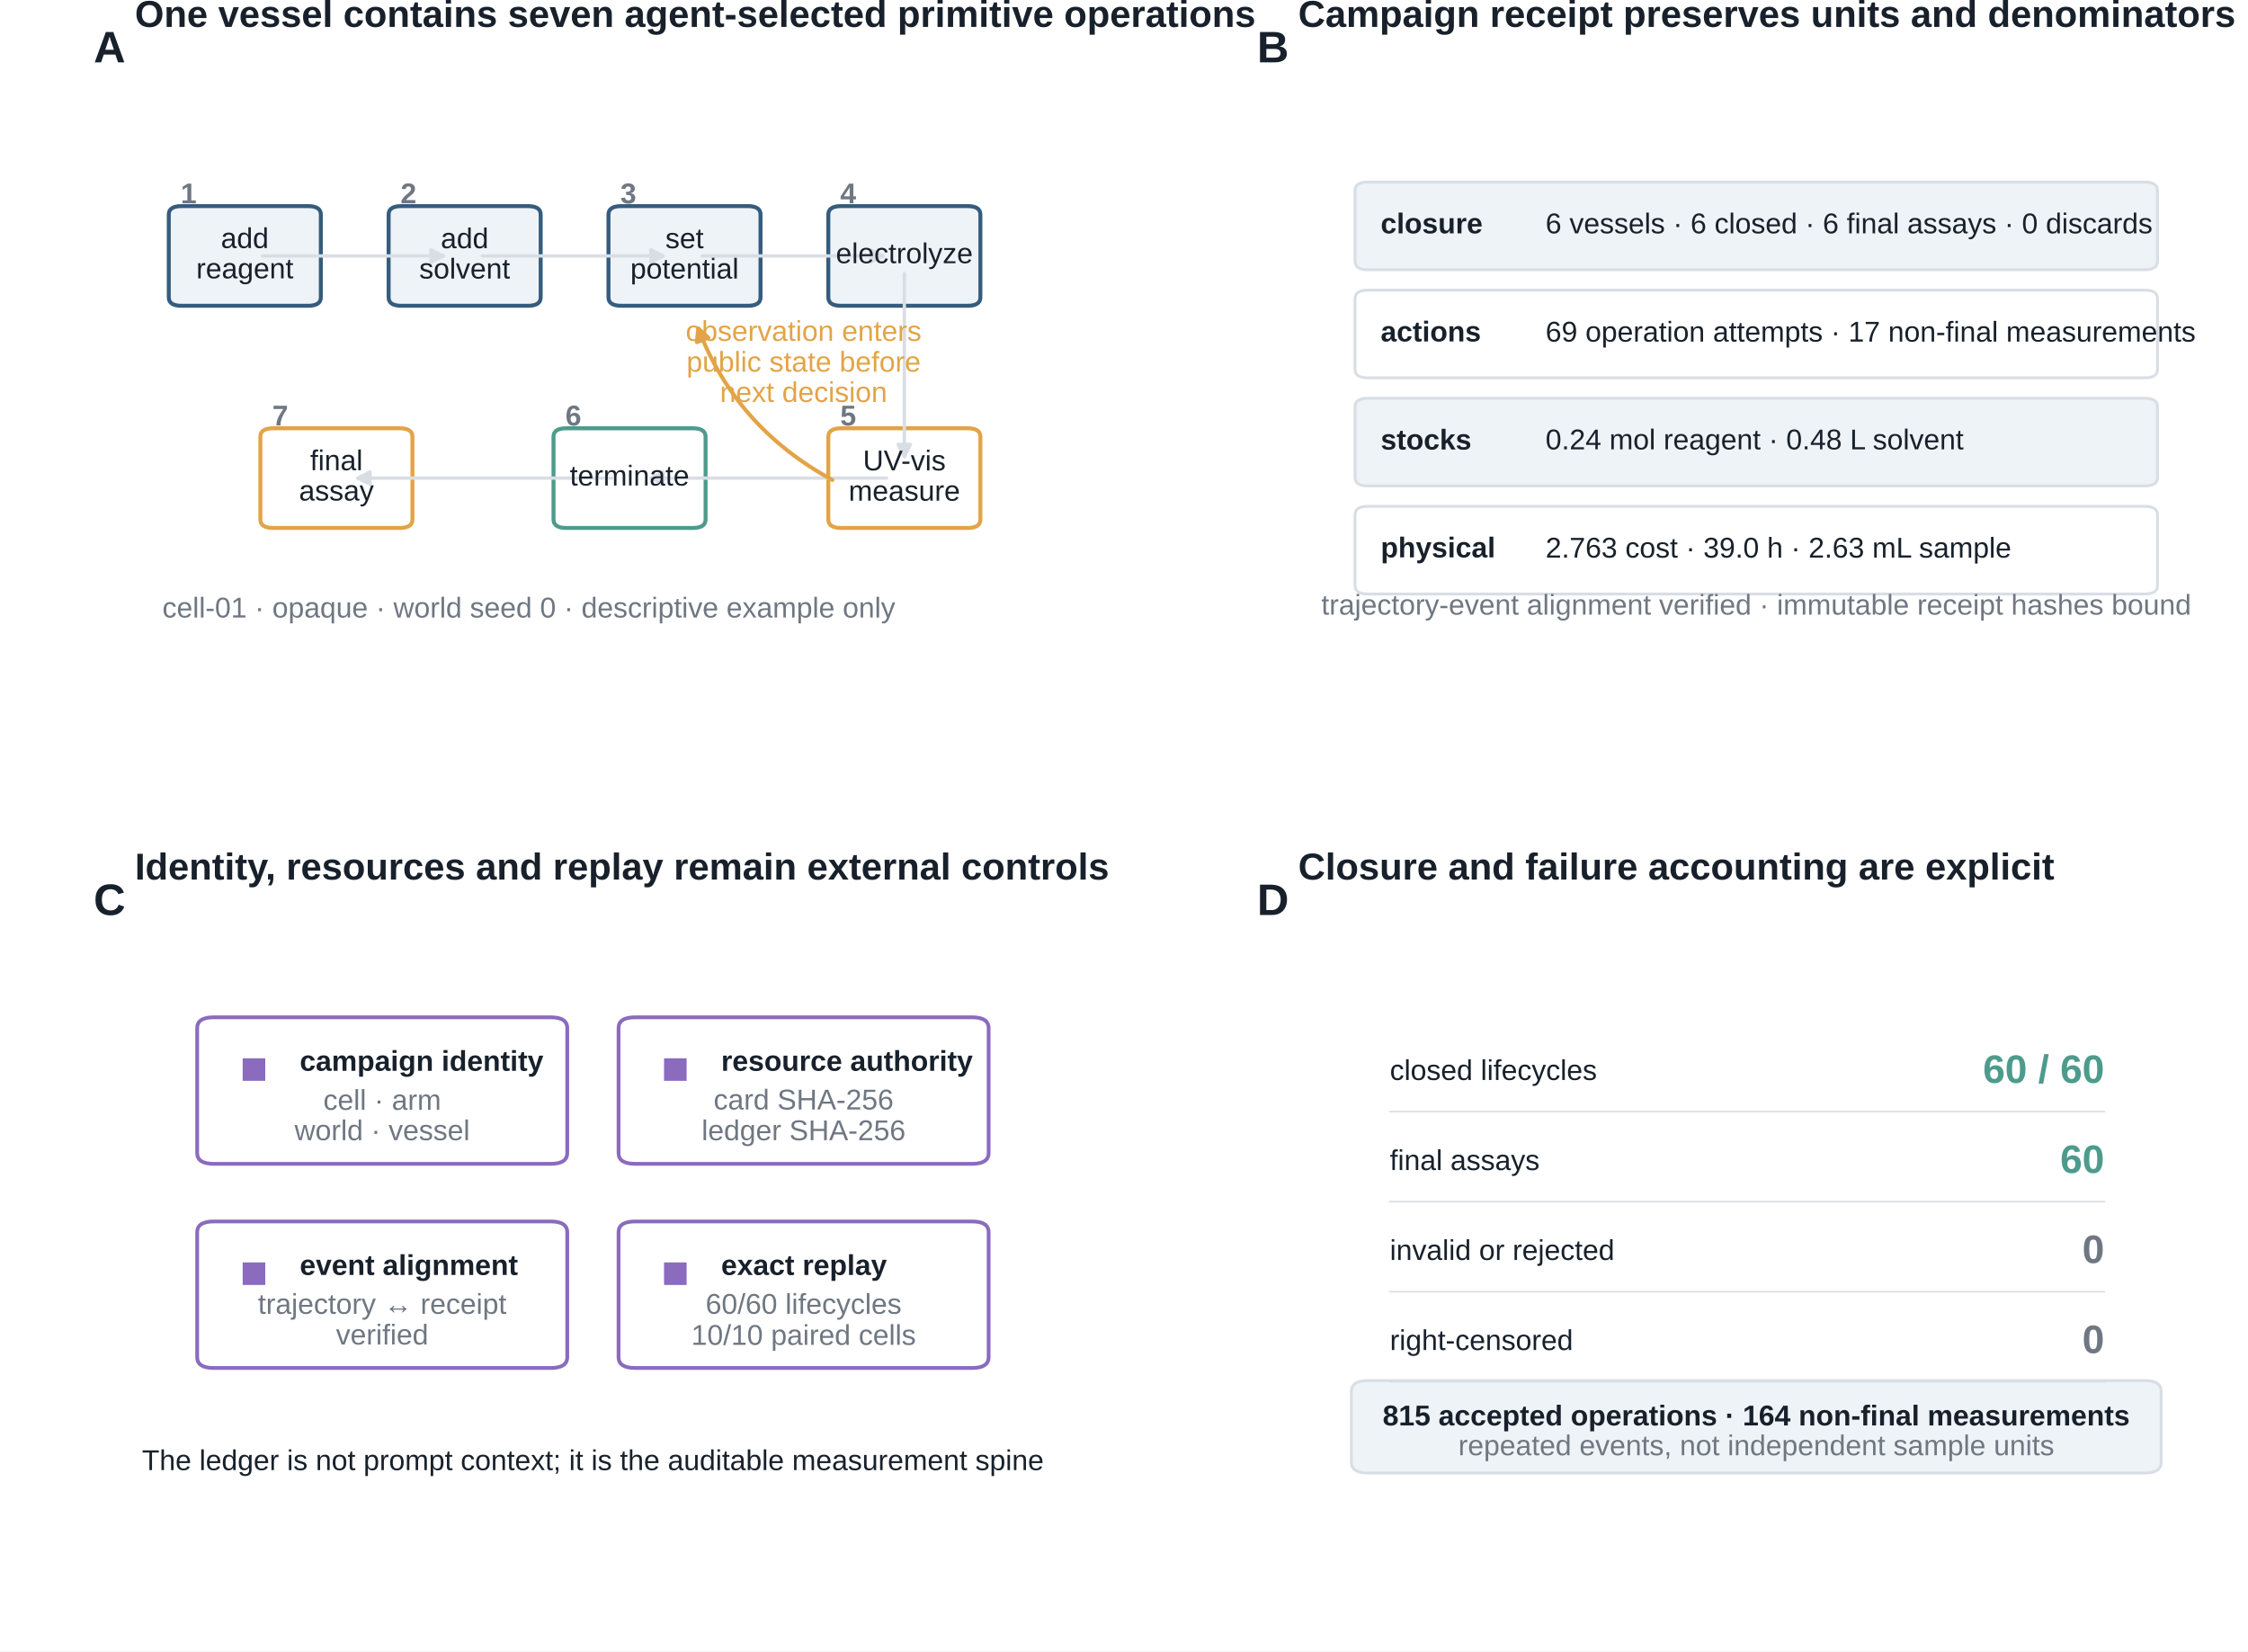
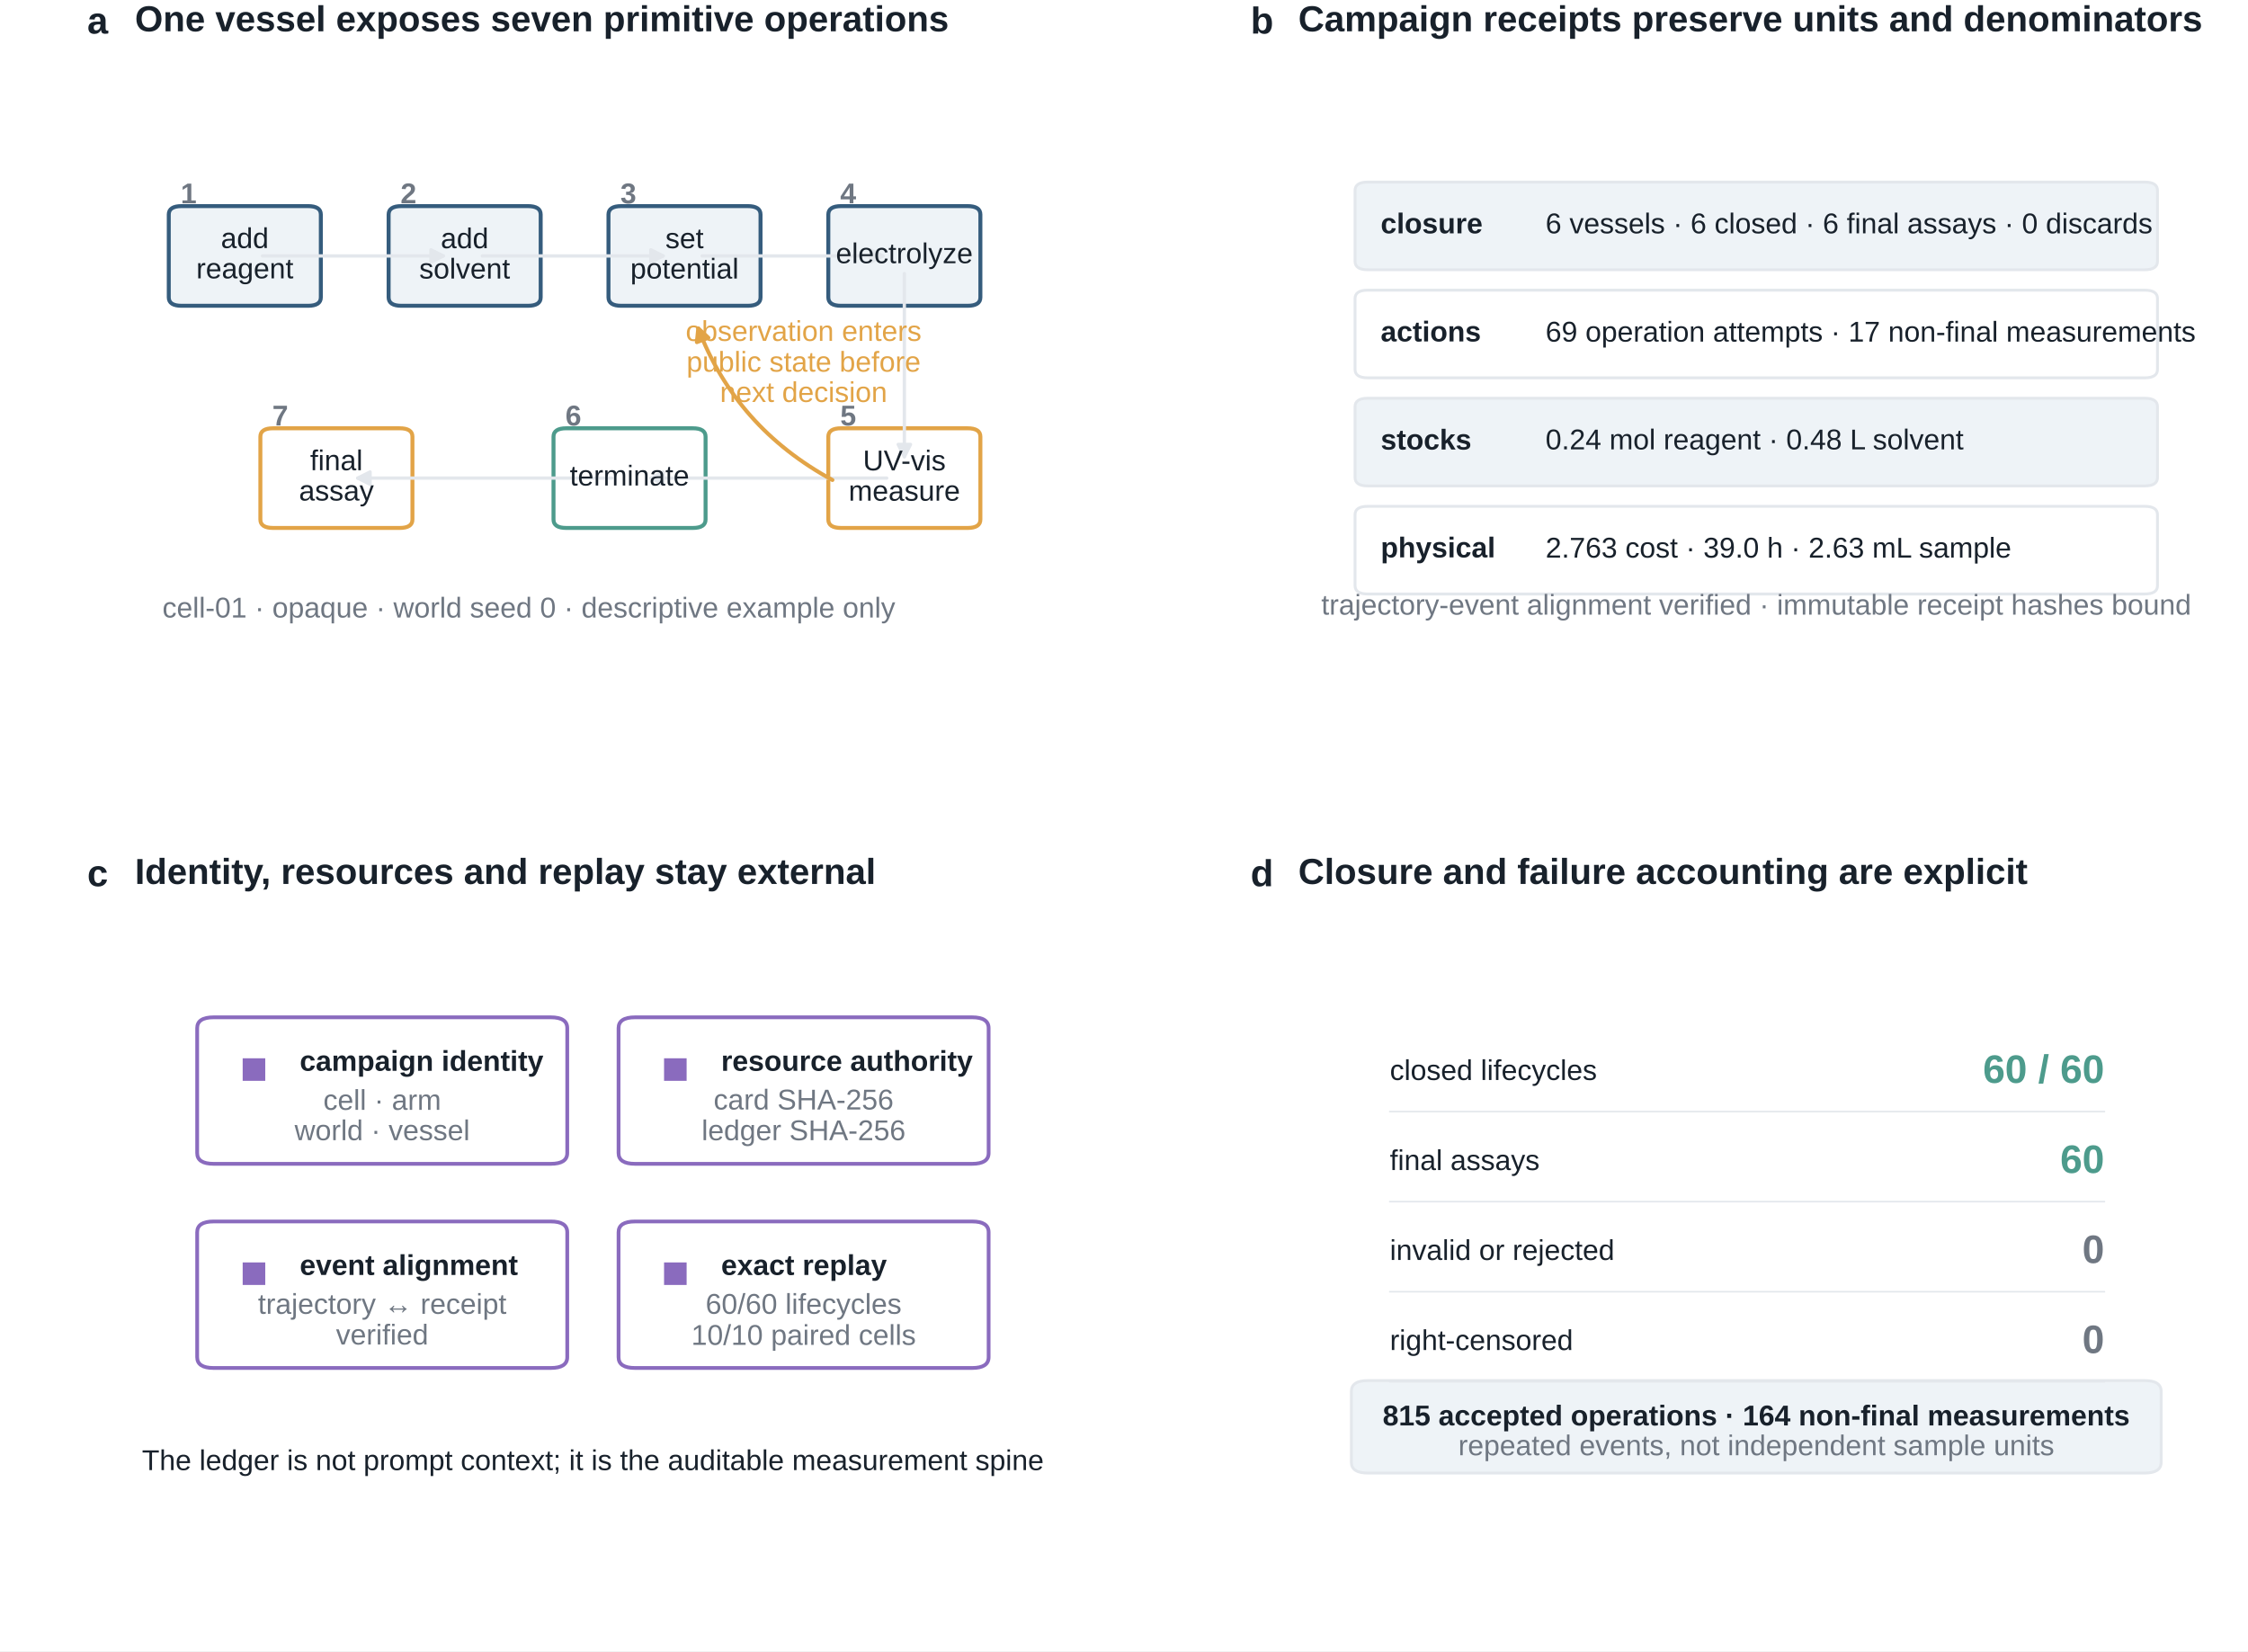
<svg xmlns="http://www.w3.org/2000/svg" xmlns:xlink="http://www.w3.org/1999/xlink" width="509.76pt" height="374.4pt" viewBox="0 0 509.76 374.4" version="1.1">
  <defs>
    <style type="text/css">*{stroke-linejoin: round; stroke-linecap: butt}</style>
  </defs>
  <g id="figure_1">
    <g id="patch_1">
      <path d="M 0 374.4 L 509.76 374.4 L 509.76 0 L 0 0 z " style="fill: #ffffff" />
    </g>
    <g id="axes_1">
      <g id="patch_2">
        <path d="M 41.179 69.332 L 69.845 69.332 Q 72.753 69.332 72.753 67.426 L 72.753 48.638 Q 72.753 46.732 69.845 46.732 L 41.179 46.732 Q 38.271 46.732 38.271 48.638 L 38.271 67.426 Q 38.271 69.332 41.179 69.332 z " clip-path="url(#pe0f93f99c2)" style="fill: #eef3f7; stroke: #355c7d; stroke-width: 0.9; stroke-linejoin: miter" />
      </g>
      <g id="patch_3">
        <path d="M 91.033 69.332 L 119.698 69.332 Q 122.606 69.332 122.606 67.426 L 122.606 48.638 Q 122.606 46.732 119.698 46.732 L 91.033 46.732 Q 88.124 46.732 88.124 48.638 L 88.124 67.426 Q 88.124 69.332 91.033 69.332 z " clip-path="url(#pe0f93f99c2)" style="fill: #eef3f7; stroke: #355c7d; stroke-width: 0.9; stroke-linejoin: miter" />
      </g>
      <g id="patch_4">
        <path d="M 140.886 69.332 L 169.551 69.332 Q 172.459 69.332 172.459 67.426 L 172.459 48.638 Q 172.459 46.732 169.551 46.732 L 140.886 46.732 Q 137.978 46.732 137.978 48.638 L 137.978 67.426 Q 137.978 69.332 140.886 69.332 z " clip-path="url(#pe0f93f99c2)" style="fill: #eef3f7; stroke: #355c7d; stroke-width: 0.9; stroke-linejoin: miter" />
      </g>
      <g id="patch_5">
        <path d="M 190.739 69.332 L 219.405 69.332 Q 222.313 69.332 222.313 67.426 L 222.313 48.638 Q 222.313 46.732 219.405 46.732 L 190.739 46.732 Q 187.831 46.732 187.831 48.638 L 187.831 67.426 Q 187.831 69.332 190.739 69.332 z " clip-path="url(#pe0f93f99c2)" style="fill: #eef3f7; stroke: #355c7d; stroke-width: 0.9; stroke-linejoin: miter" />
      </g>
      <g id="patch_6">
        <path d="M 190.739 119.706 L 219.405 119.706 Q 222.313 119.706 222.313 117.8 L 222.313 99.012 Q 222.313 97.106 219.405 97.106 L 190.739 97.106 Q 187.831 97.106 187.831 99.012 L 187.831 117.8 Q 187.831 119.706 190.739 119.706 z " clip-path="url(#pe0f93f99c2)" style="fill: #ffffff; stroke: #e2a447; stroke-width: 0.9; stroke-linejoin: miter" />
      </g>
      <g id="patch_7">
        <path d="M 128.422 119.706 L 157.088 119.706 Q 159.996 119.706 159.996 117.8 L 159.996 99.012 Q 159.996 97.106 157.088 97.106 L 128.422 97.106 Q 125.514 97.106 125.514 99.012 L 125.514 117.8 Q 125.514 119.706 128.422 119.706 z " clip-path="url(#pe0f93f99c2)" style="fill: #ffffff; stroke: #4d9b8c; stroke-width: 0.9; stroke-linejoin: miter" />
      </g>
      <g id="patch_8">
        <path d="M 61.952 119.706 L 90.617 119.706 Q 93.525 119.706 93.525 117.8 L 93.525 99.012 Q 93.525 97.106 90.617 97.106 L 61.952 97.106 Q 59.043 97.106 59.043 99.012 L 59.043 117.8 Q 59.043 119.706 61.952 119.706 z " clip-path="url(#pe0f93f99c2)" style="fill: #ffffff; stroke: #e2a447; stroke-width: 0.9; stroke-linejoin: miter" />
      </g>
      <g id="patch_9">
-         <path d="M 59.513 58.032 Q 80.44 58.032 100.528 58.032 " clip-path="url(#pe0f93f99c2)" style="fill: none; stroke: #d9dee5; stroke-width: 0.75; stroke-linecap: round" />
-         <path d="M 97.728 56.632 L 100.528 58.032 L 97.728 59.432 z " clip-path="url(#pe0f93f99c2)" style="fill: #d9dee5; stroke: #d9dee5; stroke-width: 0.75; stroke-linecap: round" />
+         <path d="M 59.513 58.032 Q 80.44 58.032 100.528 58.032 " clip-path="url(#pe0f93f99c2)" style="fill: none; stroke: #e3e7ec; stroke-width: 0.75; stroke-linecap: round" />
+         <path d="M 97.728 56.632 L 100.528 58.032 L 97.728 59.432 z " clip-path="url(#pe0f93f99c2)" style="fill: #e3e7ec; stroke: #e3e7ec; stroke-width: 0.75; stroke-linecap: round" />
      </g>
      <g id="patch_10">
-         <path d="M 109.367 58.032 Q 130.293 58.032 150.381 58.032 " clip-path="url(#pe0f93f99c2)" style="fill: none; stroke: #d9dee5; stroke-width: 0.75; stroke-linecap: round" />
-         <path d="M 147.581 56.632 L 150.381 58.032 L 147.581 59.432 z " clip-path="url(#pe0f93f99c2)" style="fill: #d9dee5; stroke: #d9dee5; stroke-width: 0.75; stroke-linecap: round" />
+         <path d="M 109.367 58.032 Q 130.293 58.032 150.381 58.032 " clip-path="url(#pe0f93f99c2)" style="fill: none; stroke: #e3e7ec; stroke-width: 0.75; stroke-linecap: round" />
+         <path d="M 147.581 56.632 L 150.381 58.032 L 147.581 59.432 z " clip-path="url(#pe0f93f99c2)" style="fill: #e3e7ec; stroke: #e3e7ec; stroke-width: 0.75; stroke-linecap: round" />
      </g>
      <g id="patch_11">
-         <path d="M 159.22 58.032 Q 180.146 58.032 200.234 58.032 " clip-path="url(#pe0f93f99c2)" style="fill: none; stroke: #d9dee5; stroke-width: 0.75; stroke-linecap: round" />
-         <path d="M 197.434 56.632 L 200.234 58.032 L 197.434 59.432 z " clip-path="url(#pe0f93f99c2)" style="fill: #d9dee5; stroke: #d9dee5; stroke-width: 0.75; stroke-linecap: round" />
+         <path d="M 159.22 58.032 Q 180.146 58.032 200.234 58.032 " clip-path="url(#pe0f93f99c2)" style="fill: none; stroke: #e3e7ec; stroke-width: 0.75; stroke-linecap: round" />
+         <path d="M 197.434 56.632 L 200.234 58.032 L 197.434 59.432 z " clip-path="url(#pe0f93f99c2)" style="fill: #e3e7ec; stroke: #e3e7ec; stroke-width: 0.75; stroke-linecap: round" />
      </g>
      <g id="patch_12">
-         <path d="M 205.072 62.032 Q 205.072 83.219 205.072 103.568 " clip-path="url(#pe0f93f99c2)" style="fill: none; stroke: #d9dee5; stroke-width: 0.75; stroke-linecap: round" />
-         <path d="M 206.472 100.768 L 205.072 103.568 L 203.672 100.768 z " clip-path="url(#pe0f93f99c2)" style="fill: #d9dee5; stroke: #d9dee5; stroke-width: 0.75; stroke-linecap: round" />
+         <path d="M 205.072 62.032 Q 205.072 83.219 205.072 103.568 " clip-path="url(#pe0f93f99c2)" style="fill: none; stroke: #e3e7ec; stroke-width: 0.75; stroke-linecap: round" />
+         <path d="M 206.472 100.768 L 205.072 103.568 L 203.672 100.768 z " clip-path="url(#pe0f93f99c2)" style="fill: #e3e7ec; stroke: #e3e7ec; stroke-width: 0.75; stroke-linecap: round" />
      </g>
      <g id="patch_13">
-         <path d="M 201.074 108.406 Q 173.913 108.406 147.591 108.406 " clip-path="url(#pe0f93f99c2)" style="fill: none; stroke: #d9dee5; stroke-width: 0.75; stroke-linecap: round" />
-         <path d="M 150.391 109.806 L 147.591 108.406 L 150.391 107.006 z " clip-path="url(#pe0f93f99c2)" style="fill: #d9dee5; stroke: #d9dee5; stroke-width: 0.75; stroke-linecap: round" />
+         <path d="M 201.074 108.406 Q 173.913 108.406 147.591 108.406 " clip-path="url(#pe0f93f99c2)" style="fill: none; stroke: #e3e7ec; stroke-width: 0.75; stroke-linecap: round" />
+         <path d="M 150.391 109.806 L 147.591 108.406 L 150.391 107.006 z " clip-path="url(#pe0f93f99c2)" style="fill: #e3e7ec; stroke: #e3e7ec; stroke-width: 0.75; stroke-linecap: round" />
      </g>
      <g id="patch_14">
-         <path d="M 138.759 108.406 Q 109.522 108.406 81.123 108.406 " clip-path="url(#pe0f93f99c2)" style="fill: none; stroke: #d9dee5; stroke-width: 0.75; stroke-linecap: round" />
-         <path d="M 83.923 109.806 L 81.123 108.406 L 83.923 107.006 z " clip-path="url(#pe0f93f99c2)" style="fill: #d9dee5; stroke: #d9dee5; stroke-width: 0.75; stroke-linecap: round" />
+         <path d="M 138.759 108.406 Q 109.522 108.406 81.123 108.406 " clip-path="url(#pe0f93f99c2)" style="fill: none; stroke: #e3e7ec; stroke-width: 0.75; stroke-linecap: round" />
+         <path d="M 83.923 109.806 L 81.123 108.406 L 83.923 107.006 z " clip-path="url(#pe0f93f99c2)" style="fill: #e3e7ec; stroke: #e3e7ec; stroke-width: 0.75; stroke-linecap: round" />
      </g>
      <g id="patch_15">
        <path d="M 188.762 108.832 Q 166.83 96.88 158.336 74.464 " clip-path="url(#pe0f93f99c2)" style="fill: none; stroke: #e2a447; stroke-width: 0.9; stroke-linecap: round" />
        <path d="M 158.019 77.579 L 158.336 74.464 L 160.637 76.587 z " clip-path="url(#pe0f93f99c2)" style="fill: #e2a447; stroke: #e2a447; stroke-width: 0.9; stroke-linecap: round" />
      </g>
      <g id="text_1">
-         <text style="font-weight: 700; font-size: 10px; font-family: 'Arial', 'Liberation Sans', 'DejaVu Sans', sans-serif; text-anchor: start; fill: #18212b" x="21.238" y="14.135" transform="rotate(-0 21.23813 14.13527)">A</text>
+         <text style="font-weight: 700; font-size: 8.5px; font-family: 'Arial', 'Liberation Sans', 'DejaVu Sans', sans-serif; text-anchor: start; fill: #18212b" x="19.784" y="7.616" transform="rotate(-0 19.78408 7.615777)">a</text>
      </g>
      <g id="text_2">
        <text style="font-size: 6.5px; font-family: 'Arial', 'Liberation Sans', 'DejaVu Sans', sans-serif; fill: #18212b" transform="translate(50.09028 56.23678)">add</text>
        <text style="font-size: 6.5px; font-family: 'Arial', 'Liberation Sans', 'DejaVu Sans', sans-serif; fill: #18212b" transform="translate(44.49063 63.11175)">reagent</text>
      </g>
      <g id="text_3">
        <text style="font-weight: 600; font-size: 6.5px; font-family: 'Arial', 'Liberation Sans', 'DejaVu Sans', sans-serif; text-anchor: start; fill: #6f7782" x="40.972" y="46.102" transform="rotate(-0 40.97168 46.10238)">1</text>
      </g>
      <g id="text_4">
        <text style="font-size: 6.5px; font-family: 'Arial', 'Liberation Sans', 'DejaVu Sans', sans-serif; fill: #18212b" transform="translate(99.94346 56.27487)">add</text>
        <text style="font-size: 6.5px; font-family: 'Arial', 'Liberation Sans', 'DejaVu Sans', sans-serif; fill: #18212b" transform="translate(95.06846 63.14984)">solvent</text>
      </g>
      <g id="text_5">
        <text style="font-weight: 600; font-size: 6.5px; font-family: 'Arial', 'Liberation Sans', 'DejaVu Sans', sans-serif; text-anchor: start; fill: #6f7782" x="90.825" y="46.102" transform="rotate(-0 90.82486 46.10238)">2</text>
      </g>
      <g id="text_6">
        <text style="font-size: 6.5px; font-family: 'Arial', 'Liberation Sans', 'DejaVu Sans', sans-serif; fill: #18212b" transform="translate(150.8834 56.27487)">set</text>
        <text style="font-size: 6.5px; font-family: 'Arial', 'Liberation Sans', 'DejaVu Sans', sans-serif; fill: #18212b" transform="translate(142.932 63.14984)">potential</text>
      </g>
      <g id="text_7">
        <text style="font-weight: 600; font-size: 6.5px; font-family: 'Arial', 'Liberation Sans', 'DejaVu Sans', sans-serif; text-anchor: start; fill: #6f7782" x="140.678" y="46.102" transform="rotate(-0 140.678 46.10238)">3</text>
      </g>
      <g id="text_8">
        <text style="font-size: 6.5px; font-family: 'Arial', 'Liberation Sans', 'DejaVu Sans', sans-serif; text-anchor: middle; fill: #18212b" x="205.072" y="59.674" transform="rotate(-0 205.0717 59.67427)">electrolyze</text>
      </g>
      <g id="text_9">
        <text style="font-weight: 600; font-size: 6.5px; font-family: 'Arial', 'Liberation Sans', 'DejaVu Sans', sans-serif; text-anchor: start; fill: #6f7782" x="190.531" y="46.102" transform="rotate(-0 190.5312 46.10238)">4</text>
      </g>
      <g id="text_10">
        <text style="font-size: 6.5px; font-family: 'Arial', 'Liberation Sans', 'DejaVu Sans', sans-serif; fill: #18212b" transform="translate(195.6813 106.6487)">UV-vis</text>
        <text style="font-size: 6.5px; font-family: 'Arial', 'Liberation Sans', 'DejaVu Sans', sans-serif; fill: #18212b" transform="translate(192.4282 113.5237)">measure</text>
      </g>
      <g id="text_11">
        <text style="font-weight: 600; font-size: 6.5px; font-family: 'Arial', 'Liberation Sans', 'DejaVu Sans', sans-serif; text-anchor: start; fill: #6f7782" x="190.531" y="96.476" transform="rotate(-0 190.5312 96.4762)">5</text>
      </g>
      <g id="text_12">
        <text style="font-size: 6.5px; font-family: 'Arial', 'Liberation Sans', 'DejaVu Sans', sans-serif; text-anchor: middle; fill: #18212b" x="142.755" y="110.086" transform="rotate(-0 142.7553 110.0862)">terminate</text>
      </g>
      <g id="text_13">
        <text style="font-weight: 600; font-size: 6.5px; font-family: 'Arial', 'Liberation Sans', 'DejaVu Sans', sans-serif; text-anchor: start; fill: #6f7782" x="128.215" y="96.476" transform="rotate(-0 128.2147 96.4762)">6</text>
      </g>
      <g id="text_14">
        <text style="font-size: 6.5px; font-family: 'Arial', 'Liberation Sans', 'DejaVu Sans', sans-serif; fill: #18212b" transform="translate(70.32263 106.6106)">final</text>
        <text style="font-size: 6.5px; font-family: 'Arial', 'Liberation Sans', 'DejaVu Sans', sans-serif; fill: #18212b" transform="translate(67.79474 113.4856)">assay</text>
      </g>
      <g id="text_15">
        <text style="font-weight: 600; font-size: 6.5px; font-family: 'Arial', 'Liberation Sans', 'DejaVu Sans', sans-serif; text-anchor: start; fill: #6f7782" x="61.744" y="96.476" transform="rotate(-0 61.74384 96.4762)">7</text>
      </g>
      <g id="text_16">
        <text style="font-size: 6.5px; font-family: 'Arial', 'Liberation Sans', 'DejaVu Sans', sans-serif; fill: #e2a447" transform="translate(155.4865 77.29603)">observation enters</text>
        <text style="font-size: 6.5px; font-family: 'Arial', 'Liberation Sans', 'DejaVu Sans', sans-serif; fill: #e2a447" transform="translate(155.6658 84.26606)">public state before</text>
        <text style="font-size: 6.5px; font-family: 'Arial', 'Liberation Sans', 'DejaVu Sans', sans-serif; fill: #e2a447" transform="translate(163.2535 91.14103)">next decision</text>
      </g>
      <g id="text_17">
        <text style="font-size: 6.5px; font-family: 'Arial', 'Liberation Sans', 'DejaVu Sans', sans-serif; text-anchor: start; fill: #6f7782" x="36.817" y="140.01" transform="rotate(-0 36.81725 140.0097)">cell-01 · opaque · world seed 0 · descriptive example only</text>
      </g>
      <g id="text_18">
-         <text style="font-weight: 600; font-size: 8.5px; font-family: 'Arial', 'Liberation Sans', 'DejaVu Sans', sans-serif; text-anchor: start; fill: #18212b" x="30.586" y="6.104" transform="rotate(-0 30.5856 6.104)">One vessel contains seven agent-selected primitive operations</text>
+         <text style="font-weight: 600; font-size: 8.2px; font-family: 'Arial', 'Liberation Sans', 'DejaVu Sans', sans-serif; text-anchor: start; fill: #18212b" x="30.586" y="7.104" transform="rotate(-0 30.5856 7.104)">One vessel exposes seven primitive operations</text>
      </g>
    </g>
    <g id="axes_2">
      <g id="patch_16">
-         <path d="M 310.179 61.163 L 486.327 61.163 Q 489.235 61.163 489.235 59.257 L 489.235 43.192 Q 489.235 41.286 486.327 41.286 L 310.179 41.286 Q 307.271 41.286 307.271 43.192 L 307.271 59.257 Q 307.271 61.163 310.179 61.163 z " clip-path="url(#p495a230def)" style="fill: #eef3f7; stroke: #d9dee5; stroke-width: 0.65; stroke-linejoin: miter" />
+         <path d="M 310.179 61.163 L 486.327 61.163 Q 489.235 61.163 489.235 59.257 L 489.235 43.192 Q 489.235 41.286 486.327 41.286 L 310.179 41.286 Q 307.271 41.286 307.271 43.192 L 307.271 59.257 Q 307.271 61.163 310.179 61.163 z " clip-path="url(#p495a230def)" style="fill: #eef3f7; stroke: #e3e7ec; stroke-width: 0.65; stroke-linejoin: miter" />
      </g>
      <g id="patch_17">
-         <path d="M 310.179 85.67 L 486.327 85.67 Q 489.235 85.67 489.235 83.763 L 489.235 67.698 Q 489.235 65.792 486.327 65.792 L 310.179 65.792 Q 307.271 65.792 307.271 67.698 L 307.271 83.763 Q 307.271 85.67 310.179 85.67 z " clip-path="url(#p495a230def)" style="fill: #ffffff; stroke: #d9dee5; stroke-width: 0.65; stroke-linejoin: miter" />
+         <path d="M 310.179 85.67 L 486.327 85.67 Q 489.235 85.67 489.235 83.763 L 489.235 67.698 Q 489.235 65.792 486.327 65.792 L 310.179 65.792 Q 307.271 65.792 307.271 67.698 L 307.271 83.763 Q 307.271 85.67 310.179 85.67 z " clip-path="url(#p495a230def)" style="fill: #ffffff; stroke: #e3e7ec; stroke-width: 0.65; stroke-linejoin: miter" />
      </g>
      <g id="patch_18">
-         <path d="M 310.179 110.176 L 486.327 110.176 Q 489.235 110.176 489.235 108.27 L 489.235 92.205 Q 489.235 90.298 486.327 90.298 L 310.179 90.298 Q 307.271 90.298 307.271 92.205 L 307.271 108.27 Q 307.271 110.176 310.179 110.176 z " clip-path="url(#p495a230def)" style="fill: #eef3f7; stroke: #d9dee5; stroke-width: 0.65; stroke-linejoin: miter" />
+         <path d="M 310.179 110.176 L 486.327 110.176 Q 489.235 110.176 489.235 108.27 L 489.235 92.205 Q 489.235 90.298 486.327 90.298 L 310.179 90.298 Q 307.271 90.298 307.271 92.205 L 307.271 108.27 Q 307.271 110.176 310.179 110.176 z " clip-path="url(#p495a230def)" style="fill: #eef3f7; stroke: #e3e7ec; stroke-width: 0.65; stroke-linejoin: miter" />
      </g>
      <g id="patch_19">
-         <path d="M 310.179 134.682 L 486.327 134.682 Q 489.235 134.682 489.235 132.776 L 489.235 116.711 Q 489.235 114.805 486.327 114.805 L 310.179 114.805 Q 307.271 114.805 307.271 116.711 L 307.271 132.776 Q 307.271 134.682 310.179 134.682 z " clip-path="url(#p495a230def)" style="fill: #ffffff; stroke: #d9dee5; stroke-width: 0.65; stroke-linejoin: miter" />
+         <path d="M 310.179 134.682 L 486.327 134.682 Q 489.235 134.682 489.235 132.776 L 489.235 116.711 Q 489.235 114.805 486.327 114.805 L 310.179 114.805 Q 307.271 114.805 307.271 116.711 L 307.271 132.776 Q 307.271 134.682 310.179 134.682 z " clip-path="url(#p495a230def)" style="fill: #ffffff; stroke: #e3e7ec; stroke-width: 0.65; stroke-linejoin: miter" />
      </g>
      <g id="text_19">
-         <text style="font-weight: 700; font-size: 10px; font-family: 'Arial', 'Liberation Sans', 'DejaVu Sans', sans-serif; text-anchor: start; fill: #18212b" x="285.045" y="14.135" transform="rotate(-0 285.0445 14.13527)">B</text>
+         <text style="font-weight: 700; font-size: 8.5px; font-family: 'Arial', 'Liberation Sans', 'DejaVu Sans', sans-serif; text-anchor: start; fill: #18212b" x="283.59" y="7.616" transform="rotate(-0 283.5905 7.615777)">b</text>
      </g>
      <g id="text_20">
        <text style="font-weight: 600; font-size: 6.5px; font-family: 'Arial', 'Liberation Sans', 'DejaVu Sans', sans-serif; text-anchor: start; fill: #18212b" x="313.087" y="52.91" transform="rotate(-0 313.087 52.90965)">closure</text>
      </g>
      <g id="text_21">
        <text style="font-size: 6.5px; font-family: 'Arial', 'Liberation Sans', 'DejaVu Sans', sans-serif; text-anchor: start; fill: #18212b" x="350.477" y="52.907" transform="rotate(-0 350.4768 52.9066)">6 vessels · 6 closed · 6 final assays · 0 discards</text>
      </g>
      <g id="text_22">
        <text style="font-weight: 600; font-size: 6.5px; font-family: 'Arial', 'Liberation Sans', 'DejaVu Sans', sans-serif; text-anchor: start; fill: #18212b" x="313.087" y="77.416" transform="rotate(-0 313.087 77.41583)">actions</text>
      </g>
      <g id="text_23">
        <text style="font-size: 6.5px; font-family: 'Arial', 'Liberation Sans', 'DejaVu Sans', sans-serif; text-anchor: start; fill: #18212b" x="350.477" y="77.451" transform="rotate(-0 350.4768 77.45087)">69 operation attempts · 17 non-final measurements</text>
      </g>
      <g id="text_24">
        <text style="font-weight: 600; font-size: 6.5px; font-family: 'Arial', 'Liberation Sans', 'DejaVu Sans', sans-serif; text-anchor: start; fill: #18212b" x="313.087" y="101.922" transform="rotate(-0 313.087 101.922)">stocks</text>
      </g>
      <g id="text_25">
        <text style="font-size: 6.5px; font-family: 'Arial', 'Liberation Sans', 'DejaVu Sans', sans-serif; text-anchor: start; fill: #18212b" x="350.477" y="101.889" transform="rotate(-0 350.4768 101.889)">0.24 mol reagent · 0.48 L solvent</text>
      </g>
      <g id="text_26">
        <text style="font-weight: 600; font-size: 6.5px; font-family: 'Arial', 'Liberation Sans', 'DejaVu Sans', sans-serif; text-anchor: start; fill: #18212b" x="313.087" y="126.386" transform="rotate(-0 313.087 126.3855)">physical</text>
      </g>
      <g id="text_27">
        <text style="font-size: 6.5px; font-family: 'Arial', 'Liberation Sans', 'DejaVu Sans', sans-serif; text-anchor: start; fill: #18212b" x="350.477" y="126.433" transform="rotate(-0 350.4768 126.4333)">2.763 cost · 39.0 h · 2.63 mL sample</text>
      </g>
      <g id="text_28">
        <text style="font-size: 6.5px; font-family: 'Arial', 'Liberation Sans', 'DejaVu Sans', sans-serif; text-anchor: middle; fill: #6f7782" x="398.253" y="139.359" transform="rotate(-0 398.2528 139.359)">trajectory-event alignment verified · immutable receipt hashes bound</text>
      </g>
      <g id="text_29">
-         <text style="font-weight: 600; font-size: 8.5px; font-family: 'Arial', 'Liberation Sans', 'DejaVu Sans', sans-serif; text-anchor: start; fill: #18212b" x="294.392" y="6.104" transform="rotate(-0 294.392 6.104)">Campaign receipt preserves units and denominators</text>
+         <text style="font-weight: 600; font-size: 8.2px; font-family: 'Arial', 'Liberation Sans', 'DejaVu Sans', sans-serif; text-anchor: start; fill: #18212b" x="294.392" y="7.104" transform="rotate(-0 294.392 7.104)">Campaign receipts preserve units and denominators</text>
      </g>
    </g>
    <g id="axes_3">
      <g id="patch_20">
        <path d="M 48.45 263.884 L 124.891 263.884 Q 128.63 263.884 128.63 261.433 L 128.63 233.115 Q 128.63 230.664 124.891 230.664 L 48.45 230.664 Q 44.711 230.664 44.711 233.115 L 44.711 261.433 Q 44.711 263.884 48.45 263.884 z " clip-path="url(#pdad90f2be2)" style="fill: #ffffff; stroke: #8a6bbe; stroke-width: 0.85; stroke-linejoin: miter" />
      </g>
      <g id="PathCollection_1">
        <defs>
          <path id="m34fa8f650f" d="M -2.784 2.784 L 2.784 2.784 L 2.784 -2.784 L -2.784 -2.784 z " style="stroke: #ffffff; stroke-width: 0.45" />
        </defs>
        <g clip-path="url(#pdad90f2be2)">
          <use xlink:href="#m34fa8f650f" x="57.589" y="242.509" style="fill: #8a6bbe; stroke: #ffffff; stroke-width: 0.45" />
        </g>
      </g>
      <g id="patch_21">
        <path d="M 144.002 263.884 L 220.443 263.884 Q 224.182 263.884 224.182 261.433 L 224.182 233.115 Q 224.182 230.664 220.443 230.664 L 144.002 230.664 Q 140.263 230.664 140.263 233.115 L 140.263 261.433 Q 140.263 263.884 144.002 263.884 z " clip-path="url(#pdad90f2be2)" style="fill: #ffffff; stroke: #8a6bbe; stroke-width: 0.85; stroke-linejoin: miter" />
      </g>
      <g id="PathCollection_2">
        <g clip-path="url(#pdad90f2be2)">
          <use xlink:href="#m34fa8f650f" x="153.141" y="242.509" style="fill: #8a6bbe; stroke: #ffffff; stroke-width: 0.45" />
        </g>
      </g>
      <g id="patch_22">
        <path d="M 48.45 310.173 L 124.891 310.173 Q 128.63 310.173 128.63 307.723 L 128.63 279.405 Q 128.63 276.954 124.891 276.954 L 48.45 276.954 Q 44.711 276.954 44.711 279.405 L 44.711 307.723 Q 44.711 310.173 48.45 310.173 z " clip-path="url(#pdad90f2be2)" style="fill: #ffffff; stroke: #8a6bbe; stroke-width: 0.85; stroke-linejoin: miter" />
      </g>
      <g id="PathCollection_3">
        <g clip-path="url(#pdad90f2be2)">
          <use xlink:href="#m34fa8f650f" x="57.589" y="288.799" style="fill: #8a6bbe; stroke: #ffffff; stroke-width: 0.45" />
        </g>
      </g>
      <g id="patch_23">
        <path d="M 144.002 310.173 L 220.443 310.173 Q 224.182 310.173 224.182 307.723 L 224.182 279.405 Q 224.182 276.954 220.443 276.954 L 144.002 276.954 Q 140.263 276.954 140.263 279.405 L 140.263 307.723 Q 140.263 310.173 144.002 310.173 z " clip-path="url(#pdad90f2be2)" style="fill: #ffffff; stroke: #8a6bbe; stroke-width: 0.85; stroke-linejoin: miter" />
      </g>
      <g id="PathCollection_4">
        <g clip-path="url(#pdad90f2be2)">
          <use xlink:href="#m34fa8f650f" x="153.141" y="288.799" style="fill: #8a6bbe; stroke: #ffffff; stroke-width: 0.45" />
        </g>
      </g>
      <g id="text_30">
-         <text style="font-weight: 700; font-size: 10px; font-family: 'Arial', 'Liberation Sans', 'DejaVu Sans', sans-serif; text-anchor: start; fill: #18212b" x="21.238" y="207.462" transform="rotate(-0 21.23813 207.4618)">C</text>
+         <text style="font-weight: 700; font-size: 8.5px; font-family: 'Arial', 'Liberation Sans', 'DejaVu Sans', sans-serif; text-anchor: start; fill: #18212b" x="19.784" y="200.942" transform="rotate(-0 19.78408 200.9423)">c</text>
      </g>
      <g id="text_31">
        <text style="font-weight: 600; font-size: 6.5px; font-family: 'Arial', 'Liberation Sans', 'DejaVu Sans', sans-serif; text-anchor: start; fill: #18212b" x="67.975" y="242.79" transform="rotate(-0 67.97549 242.7899)">campaign identity</text>
      </g>
      <g id="text_32">
        <text style="font-size: 6.5px; font-family: 'Arial', 'Liberation Sans', 'DejaVu Sans', sans-serif; fill: #6f7782" transform="translate(73.30937 251.6436)">cell · arm</text>
        <text style="font-size: 6.5px; font-family: 'Arial', 'Liberation Sans', 'DejaVu Sans', sans-serif; fill: #6f7782" transform="translate(66.8048 258.5186)">world · vessel</text>
      </g>
      <g id="text_33">
        <text style="font-weight: 600; font-size: 6.5px; font-family: 'Arial', 'Liberation Sans', 'DejaVu Sans', sans-serif; text-anchor: start; fill: #18212b" x="163.527" y="242.79" transform="rotate(-0 163.5274 242.7899)">resource authority</text>
      </g>
      <g id="text_34">
        <text style="font-size: 6.5px; font-family: 'Arial', 'Liberation Sans', 'DejaVu Sans', sans-serif; fill: #6f7782" transform="translate(161.8108 251.558)">card SHA-256</text>
        <text style="font-size: 6.5px; font-family: 'Arial', 'Liberation Sans', 'DejaVu Sans', sans-serif; fill: #6f7782" transform="translate(159.0991 258.528)">ledger SHA-256</text>
      </g>
      <g id="text_35">
        <text style="font-weight: 600; font-size: 6.5px; font-family: 'Arial', 'Liberation Sans', 'DejaVu Sans', sans-serif; text-anchor: start; fill: #18212b" x="67.975" y="289.079" transform="rotate(-0 67.97549 289.0794)">event alignment</text>
      </g>
      <g id="text_36">
        <text style="font-size: 6.5px; font-family: 'Arial', 'Liberation Sans', 'DejaVu Sans', sans-serif; fill: #6f7782" transform="translate(58.49648 297.895)">trajectory ↔ receipt</text>
        <text style="font-size: 6.5px; font-family: 'Arial', 'Liberation Sans', 'DejaVu Sans', sans-serif; fill: #6f7782" transform="translate(76.19426 304.8461)">verified</text>
      </g>
      <g id="text_37">
        <text style="font-weight: 600; font-size: 6.5px; font-family: 'Arial', 'Liberation Sans', 'DejaVu Sans', sans-serif; text-anchor: start; fill: #18212b" x="163.527" y="289.079" transform="rotate(-0 163.5274 289.0794)">exact replay</text>
      </g>
      <g id="text_38">
        <text style="font-size: 6.5px; font-family: 'Arial', 'Liberation Sans', 'DejaVu Sans', sans-serif; fill: #6f7782" transform="translate(160.0035 297.887)">60/60 lifecycles</text>
        <text style="font-size: 6.5px; font-family: 'Arial', 'Liberation Sans', 'DejaVu Sans', sans-serif; fill: #6f7782" transform="translate(156.7495 304.9332)">10/10 paired cells</text>
      </g>
      <g id="text_39">
        <text style="font-size: 6.5px; font-family: 'Arial', 'Liberation Sans', 'DejaVu Sans', sans-serif; text-anchor: middle; fill: #18212b" x="134.446" y="333.327" transform="rotate(-0 134.4464 333.3266)">The ledger is not prompt context; it is the auditable measurement spine</text>
      </g>
      <g id="text_40">
-         <text style="font-weight: 600; font-size: 8.5px; font-family: 'Arial', 'Liberation Sans', 'DejaVu Sans', sans-serif; text-anchor: start; fill: #18212b" x="30.586" y="199.431" transform="rotate(-0 30.5856 199.4305)">Identity, resources and replay remain external controls</text>
+         <text style="font-weight: 600; font-size: 8.2px; font-family: 'Arial', 'Liberation Sans', 'DejaVu Sans', sans-serif; text-anchor: start; fill: #18212b" x="30.586" y="200.431" transform="rotate(-0 30.5856 200.4305)">Identity, resources and replay stay external</text>
      </g>
    </g>
    <g id="axes_4">
      <g id="patch_24">
-         <path d="M 310.179 333.999 L 486.327 333.999 Q 490.066 333.999 490.066 331.548 L 490.066 315.483 Q 490.066 313.032 486.327 313.032 L 310.179 313.032 Q 306.44 313.032 306.44 315.483 L 306.44 331.548 Q 306.44 333.999 310.179 333.999 z " clip-path="url(#pd47afa3720)" style="fill: #eef3f7; stroke: #d9dee5; stroke-width: 0.65; stroke-linejoin: miter" />
+         <path d="M 310.179 333.999 L 486.327 333.999 Q 490.066 333.999 490.066 331.548 L 490.066 315.483 Q 490.066 313.032 486.327 313.032 L 310.179 313.032 Q 306.44 313.032 306.44 315.483 L 306.44 331.548 Q 306.44 333.999 310.179 333.999 z " clip-path="url(#pd47afa3720)" style="fill: #eef3f7; stroke: #e3e7ec; stroke-width: 0.65; stroke-linejoin: miter" />
      </g>
      <g id="line2d_1">
-         <path d="M 315.164 252.039 L 477.187 252.039 " clip-path="url(#pd47afa3720)" style="fill: none; stroke: #d9dee5; stroke-width: 0.35; stroke-linecap: square" />
+         <path d="M 315.164 252.039 L 477.187 252.039 " clip-path="url(#pd47afa3720)" style="fill: none; stroke: #e3e7ec; stroke-width: 0.35; stroke-linecap: square" />
      </g>
      <g id="line2d_2">
-         <path d="M 315.164 272.461 L 477.187 272.461 " clip-path="url(#pd47afa3720)" style="fill: none; stroke: #d9dee5; stroke-width: 0.35; stroke-linecap: square" />
+         <path d="M 315.164 272.461 L 477.187 272.461 " clip-path="url(#pd47afa3720)" style="fill: none; stroke: #e3e7ec; stroke-width: 0.35; stroke-linecap: square" />
      </g>
      <g id="line2d_3">
-         <path d="M 315.164 292.883 L 477.187 292.883 " clip-path="url(#pd47afa3720)" style="fill: none; stroke: #d9dee5; stroke-width: 0.35; stroke-linecap: square" />
+         <path d="M 315.164 292.883 L 477.187 292.883 " clip-path="url(#pd47afa3720)" style="fill: none; stroke: #e3e7ec; stroke-width: 0.35; stroke-linecap: square" />
      </g>
      <g id="line2d_4">
-         <path d="M 315.164 313.305 L 477.187 313.305 " clip-path="url(#pd47afa3720)" style="fill: none; stroke: #d9dee5; stroke-width: 0.35; stroke-linecap: square" />
+         <path d="M 315.164 313.305 L 477.187 313.305 " clip-path="url(#pd47afa3720)" style="fill: none; stroke: #e3e7ec; stroke-width: 0.35; stroke-linecap: square" />
      </g>
      <g id="text_41">
-         <text style="font-weight: 700; font-size: 10px; font-family: 'Arial', 'Liberation Sans', 'DejaVu Sans', sans-serif; text-anchor: start; fill: #18212b" x="285.045" y="207.462" transform="rotate(-0 285.0445 207.4618)">D</text>
+         <text style="font-weight: 700; font-size: 8.5px; font-family: 'Arial', 'Liberation Sans', 'DejaVu Sans', sans-serif; text-anchor: start; fill: #18212b" x="283.59" y="200.942" transform="rotate(-0 283.5905 200.9423)">d</text>
      </g>
      <g id="text_42">
        <text style="font-size: 6.5px; font-family: 'Arial', 'Liberation Sans', 'DejaVu Sans', sans-serif; text-anchor: start; fill: #18212b" x="315.164" y="244.872" transform="rotate(-0 315.1642 244.8717)">closed lifecycles</text>
      </g>
      <g id="text_43">
        <text style="font-weight: 700; font-size: 9px; font-family: 'Arial', 'Liberation Sans', 'DejaVu Sans', sans-serif; text-anchor: end; fill: #4d9b8c" x="477.187" y="245.523" transform="rotate(-0 477.187 245.5228)">60 / 60</text>
      </g>
      <g id="text_44">
        <text style="font-size: 6.5px; font-family: 'Arial', 'Liberation Sans', 'DejaVu Sans', sans-serif; text-anchor: start; fill: #18212b" x="315.164" y="265.294" transform="rotate(-0 315.1642 265.2935)">final assays</text>
      </g>
      <g id="text_45">
        <text style="font-weight: 700; font-size: 9px; font-family: 'Arial', 'Liberation Sans', 'DejaVu Sans', sans-serif; text-anchor: end; fill: #4d9b8c" x="477.187" y="265.945" transform="rotate(-0 477.187 265.9446)">60</text>
      </g>
      <g id="text_46">
        <text style="font-size: 6.5px; font-family: 'Arial', 'Liberation Sans', 'DejaVu Sans', sans-serif; text-anchor: start; fill: #18212b" x="315.164" y="285.676" transform="rotate(-0 315.1642 285.6757)">invalid or rejected</text>
      </g>
      <g id="text_47">
        <text style="font-weight: 700; font-size: 9px; font-family: 'Arial', 'Liberation Sans', 'DejaVu Sans', sans-serif; text-anchor: end; fill: #6f7782" x="477.187" y="286.366" transform="rotate(-0 477.187 286.3664)">0</text>
      </g>
      <g id="text_48">
        <text style="font-size: 6.5px; font-family: 'Arial', 'Liberation Sans', 'DejaVu Sans', sans-serif; text-anchor: start; fill: #18212b" x="315.164" y="306.098" transform="rotate(-0 315.1642 306.0975)">right-censored</text>
      </g>
      <g id="text_49">
        <text style="font-weight: 700; font-size: 9px; font-family: 'Arial', 'Liberation Sans', 'DejaVu Sans', sans-serif; text-anchor: end; fill: #6f7782" x="477.187" y="306.788" transform="rotate(-0 477.187 306.7882)">0</text>
      </g>
      <g id="text_50">
        <text style="font-weight: 600; font-size: 6.5px; font-family: 'Arial', 'Liberation Sans', 'DejaVu Sans', sans-serif; text-anchor: middle; fill: #18212b" x="398.253" y="323.198" transform="rotate(-0 398.2528 323.198)">815 accepted operations · 164 non-final measurements</text>
      </g>
      <g id="text_51">
        <text style="font-size: 6.5px; font-family: 'Arial', 'Liberation Sans', 'DejaVu Sans', sans-serif; text-anchor: middle; fill: #6f7782" x="398.253" y="329.961" transform="rotate(-0 398.2528 329.9611)">repeated events, not independent sample units</text>
      </g>
      <g id="text_52">
-         <text style="font-weight: 600; font-size: 8.5px; font-family: 'Arial', 'Liberation Sans', 'DejaVu Sans', sans-serif; text-anchor: start; fill: #18212b" x="294.392" y="199.431" transform="rotate(-0 294.392 199.4305)">Closure and failure accounting are explicit</text>
+         <text style="font-weight: 600; font-size: 8.2px; font-family: 'Arial', 'Liberation Sans', 'DejaVu Sans', sans-serif; text-anchor: start; fill: #18212b" x="294.392" y="200.431" transform="rotate(-0 294.392 200.4305)">Closure and failure accounting are explicit</text>
      </g>
    </g>
  </g>
  <defs>
    <clipPath id="pe0f93f99c2">
      <rect x="30.586" y="13.104" width="207.722" height="136.145" />
    </clipPath>
    <clipPath id="p495a230def">
      <rect x="294.392" y="13.104" width="207.722" height="136.145" />
    </clipPath>
    <clipPath id="pdad90f2be2">
      <rect x="30.586" y="206.431" width="207.722" height="136.145" />
    </clipPath>
    <clipPath id="pd47afa3720">
      <rect x="294.392" y="206.431" width="207.722" height="136.145" />
    </clipPath>
  </defs>
</svg>
